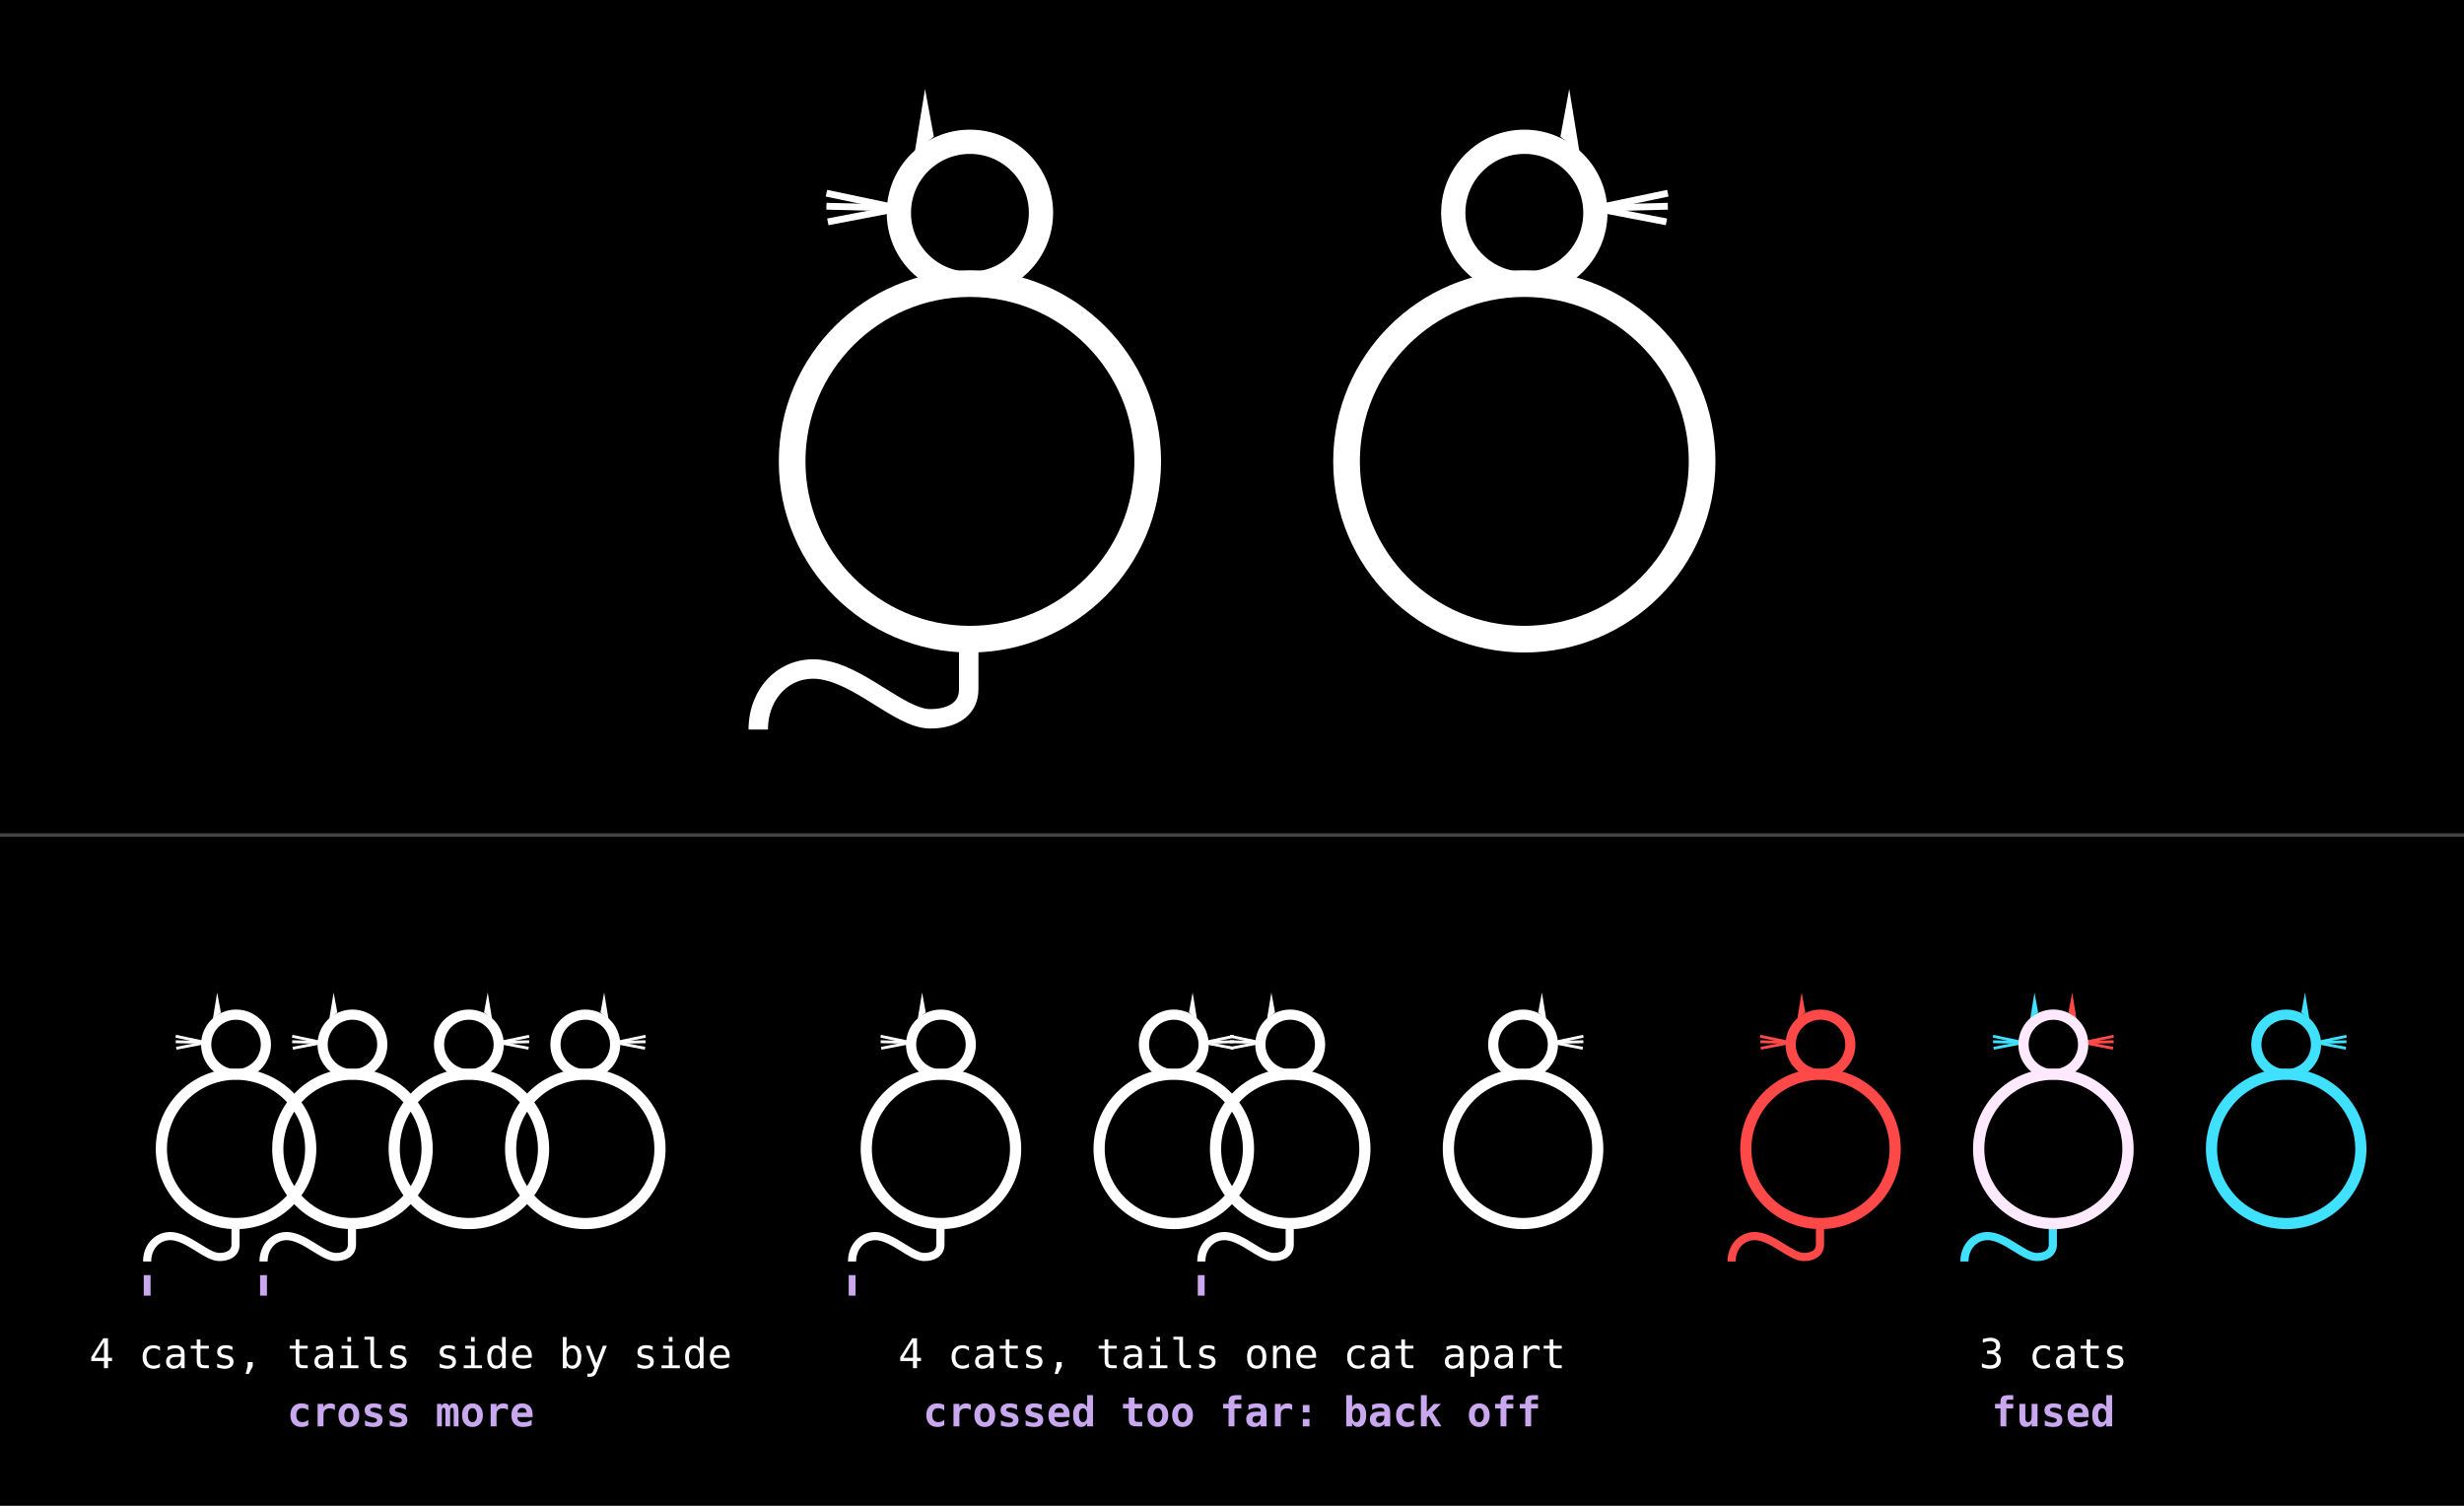
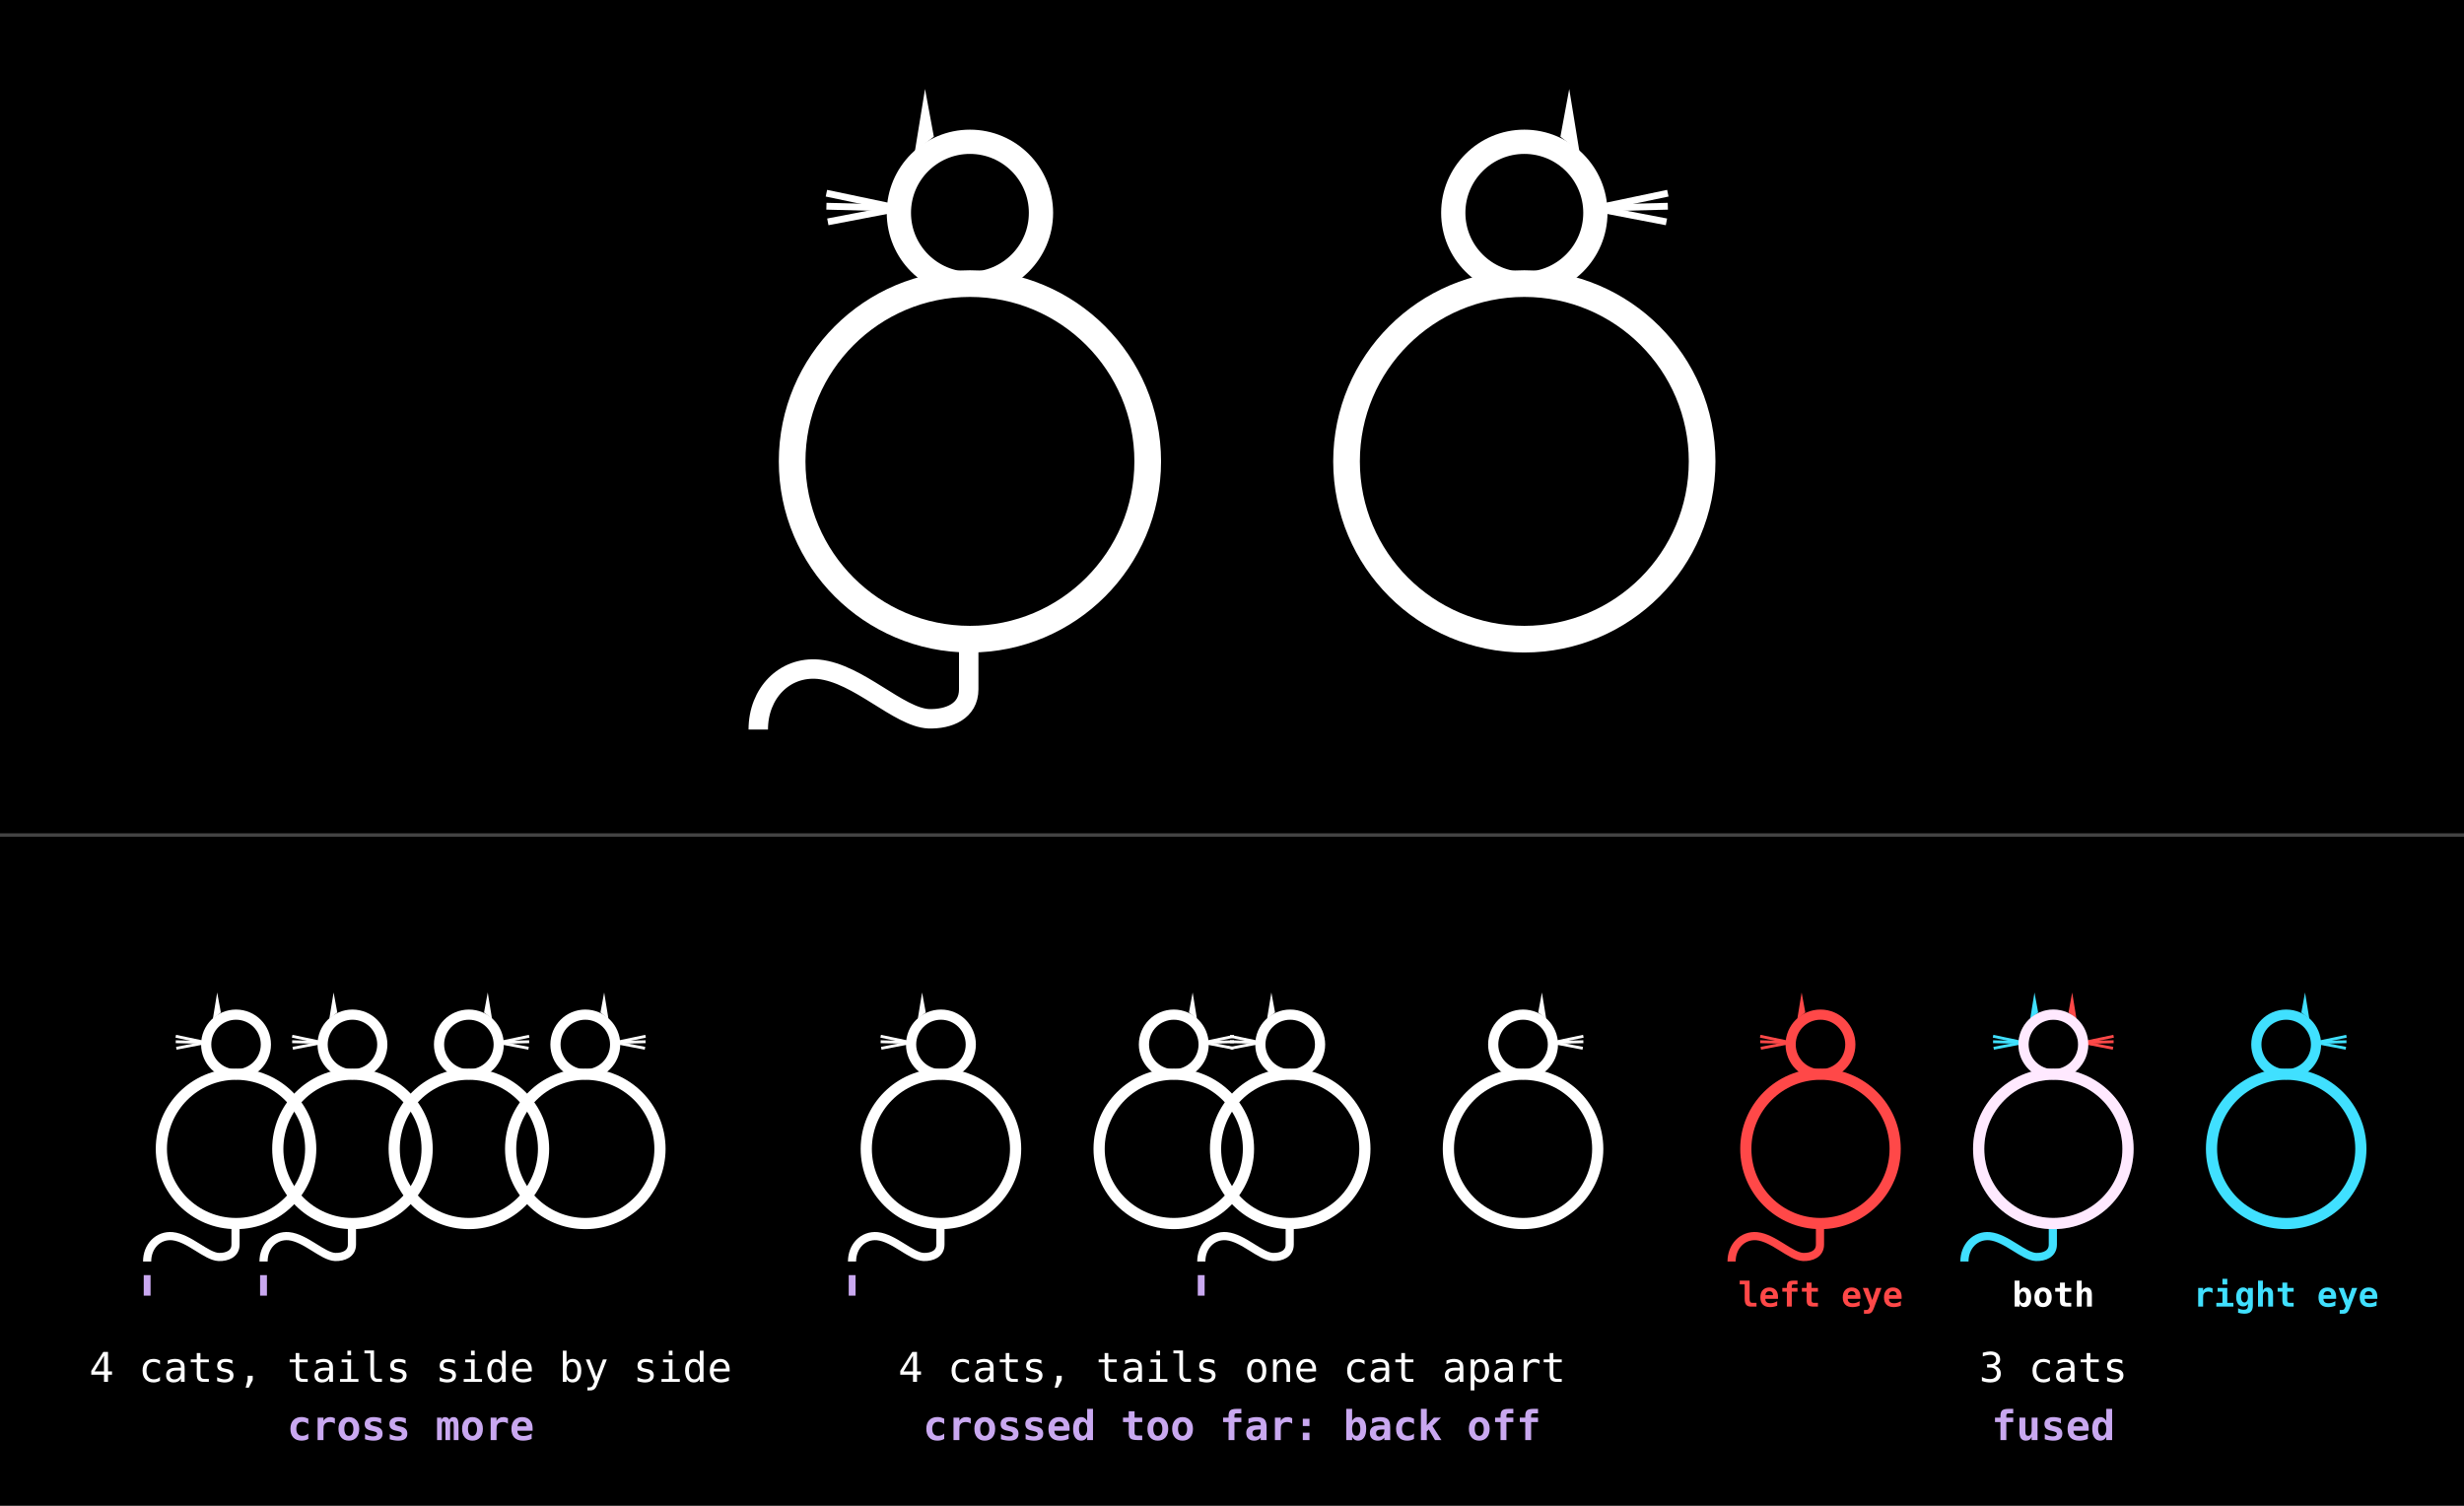
<svg xmlns="http://www.w3.org/2000/svg" viewBox="0 0 720 440" font-family="ui-monospace, SFMono-Regular, Menlo, monospace" role="img" aria-label="The cat pair, and what you see while crossing: four cats with the tails side by side means cross more, four with the tails one cat apart means you crossed too far, three cats means fused.">
  <rect width="100%" height="100%" fill="#000" />
  <g transform="translate(283.42,134.82) scale(0.05857,0.05857)" fill="none" stroke="#fff">
    <g transform="translate(0.0,0)">
      <circle cx="0" cy="-1240" r="354.5" stroke-width="121" />
      <path d="M-224,-1858 L-275,-1545 L-180,-1620 Z" fill="#fff" stroke="none" />
      <line x1="-716" y1="-1338" x2="-406" y2="-1273" stroke-width="34" />
      <line x1="-716" y1="-1273" x2="-406" y2="-1265" stroke-width="34" />
      <line x1="-709" y1="-1195" x2="-406" y2="-1253" stroke-width="34" />
    </g>
    <circle cx="0" cy="0" r="887" stroke-width="133" />
    <path d="M-6,947 L-6,1137 C-6,1247 -106,1287 -206,1284 C-356,1277 -556,1057 -756,1037 C-926,1022 -1056,1157 -1056,1338" stroke-width="97" />
  </g>
  <g transform="translate(445.42,134.82) scale(-0.05857,0.05857)" fill="none" stroke="#fff">
    <g transform="translate(0.0,0)">
      <circle cx="0" cy="-1240" r="354.5" stroke-width="121" />
      <path d="M-224,-1858 L-275,-1545 L-180,-1620 Z" fill="#fff" stroke="none" />
      <line x1="-716" y1="-1338" x2="-406" y2="-1273" stroke-width="34" />
      <line x1="-716" y1="-1273" x2="-406" y2="-1265" stroke-width="34" />
      <line x1="-709" y1="-1195" x2="-406" y2="-1253" stroke-width="34" />
    </g>
    <circle cx="0" cy="0" r="887" stroke-width="133" />
  </g>
  <line x1="0" y1="244" x2="720" y2="244" stroke="#444" />
  <g transform="translate(68.97,335.71) scale(0.0246,0.0246)" fill="none" stroke="#fff">
    <g transform="translate(0.0,0)">
      <circle cx="0" cy="-1240" r="354.5" stroke-width="121" />
      <path d="M-224,-1858 L-275,-1545 L-180,-1620 Z" fill="#fff" stroke="none" />
      <line x1="-716" y1="-1338" x2="-406" y2="-1273" stroke-width="34" />
      <line x1="-716" y1="-1273" x2="-406" y2="-1265" stroke-width="34" />
      <line x1="-709" y1="-1195" x2="-406" y2="-1253" stroke-width="34" />
    </g>
    <circle cx="0" cy="0" r="887" stroke-width="133" />
    <path d="M-6,947 L-6,1137 C-6,1247 -106,1287 -206,1284 C-356,1277 -556,1057 -756,1037 C-926,1022 -1056,1157 -1056,1338" stroke-width="97" />
  </g>
  <g transform="translate(137.01,335.71) scale(-0.0246,0.0246)" fill="none" stroke="#fff">
    <g transform="translate(0.0,0)">
      <circle cx="0" cy="-1240" r="354.5" stroke-width="121" />
      <path d="M-224,-1858 L-275,-1545 L-180,-1620 Z" fill="#fff" stroke="none" />
      <line x1="-716" y1="-1338" x2="-406" y2="-1273" stroke-width="34" />
      <line x1="-716" y1="-1273" x2="-406" y2="-1265" stroke-width="34" />
      <line x1="-709" y1="-1195" x2="-406" y2="-1253" stroke-width="34" />
    </g>
    <circle cx="0" cy="0" r="887" stroke-width="133" />
  </g>
  <g transform="translate(102.99,335.71) scale(0.0246,0.0246)" fill="none" stroke="#fff">
    <g transform="translate(0.0,0)">
      <circle cx="0" cy="-1240" r="354.5" stroke-width="121" />
      <path d="M-224,-1858 L-275,-1545 L-180,-1620 Z" fill="#fff" stroke="none" />
      <line x1="-716" y1="-1338" x2="-406" y2="-1273" stroke-width="34" />
      <line x1="-716" y1="-1273" x2="-406" y2="-1265" stroke-width="34" />
      <line x1="-709" y1="-1195" x2="-406" y2="-1253" stroke-width="34" />
    </g>
    <circle cx="0" cy="0" r="887" stroke-width="133" />
    <path d="M-6,947 L-6,1137 C-6,1247 -106,1287 -206,1284 C-356,1277 -556,1057 -756,1037 C-926,1022 -1056,1157 -1056,1338" stroke-width="97" />
  </g>
  <g transform="translate(171.03,335.71) scale(-0.0246,0.0246)" fill="none" stroke="#fff">
    <g transform="translate(0.0,0)">
      <circle cx="0" cy="-1240" r="354.5" stroke-width="121" />
      <path d="M-224,-1858 L-275,-1545 L-180,-1620 Z" fill="#fff" stroke="none" />
      <line x1="-716" y1="-1338" x2="-406" y2="-1273" stroke-width="34" />
      <line x1="-716" y1="-1273" x2="-406" y2="-1265" stroke-width="34" />
      <line x1="-709" y1="-1195" x2="-406" y2="-1253" stroke-width="34" />
    </g>
    <circle cx="0" cy="0" r="887" stroke-width="133" />
  </g>
  <line x1="43.0" y1="372.6" x2="43.0" y2="378.6" stroke="#c9a8f0" stroke-width="2" />
  <line x1="77.0" y1="372.6" x2="77.0" y2="378.6" stroke="#c9a8f0" stroke-width="2" />
-   <text x="120.0" y="399.8" font-size="12" fill="#fff" text-anchor="middle">4 cats, tails side by side</text>
-   <text x="120.0" y="416.8" font-size="12" font-weight="700" fill="#c9a8f0" text-anchor="middle">cross more</text>
+   <text x="120.0" y="403.8" font-size="12" fill="#fff" text-anchor="middle">4 cats, tails side by side</text>
+   <text x="120.0" y="420.8" font-size="12" font-weight="700" fill="#c9a8f0" text-anchor="middle">cross more</text>
  <g transform="translate(274.95,335.71) scale(0.0246,0.0246)" fill="none" stroke="#fff">
    <g transform="translate(0.0,0)">
      <circle cx="0" cy="-1240" r="354.5" stroke-width="121" />
      <path d="M-224,-1858 L-275,-1545 L-180,-1620 Z" fill="#fff" stroke="none" />
      <line x1="-716" y1="-1338" x2="-406" y2="-1273" stroke-width="34" />
      <line x1="-716" y1="-1273" x2="-406" y2="-1265" stroke-width="34" />
      <line x1="-709" y1="-1195" x2="-406" y2="-1253" stroke-width="34" />
    </g>
    <circle cx="0" cy="0" r="887" stroke-width="133" />
    <path d="M-6,947 L-6,1137 C-6,1247 -106,1287 -206,1284 C-356,1277 -556,1057 -756,1037 C-926,1022 -1056,1157 -1056,1338" stroke-width="97" />
  </g>
  <g transform="translate(342.99,335.71) scale(-0.0246,0.0246)" fill="none" stroke="#fff">
    <g transform="translate(0.0,0)">
      <circle cx="0" cy="-1240" r="354.5" stroke-width="121" />
      <path d="M-224,-1858 L-275,-1545 L-180,-1620 Z" fill="#fff" stroke="none" />
      <line x1="-716" y1="-1338" x2="-406" y2="-1273" stroke-width="34" />
      <line x1="-716" y1="-1273" x2="-406" y2="-1265" stroke-width="34" />
      <line x1="-709" y1="-1195" x2="-406" y2="-1253" stroke-width="34" />
    </g>
    <circle cx="0" cy="0" r="887" stroke-width="133" />
  </g>
  <g transform="translate(377.01,335.71) scale(0.0246,0.0246)" fill="none" stroke="#fff">
    <g transform="translate(0.0,0)">
      <circle cx="0" cy="-1240" r="354.5" stroke-width="121" />
      <path d="M-224,-1858 L-275,-1545 L-180,-1620 Z" fill="#fff" stroke="none" />
      <line x1="-716" y1="-1338" x2="-406" y2="-1273" stroke-width="34" />
      <line x1="-716" y1="-1273" x2="-406" y2="-1265" stroke-width="34" />
      <line x1="-709" y1="-1195" x2="-406" y2="-1253" stroke-width="34" />
    </g>
    <circle cx="0" cy="0" r="887" stroke-width="133" />
    <path d="M-6,947 L-6,1137 C-6,1247 -106,1287 -206,1284 C-356,1277 -556,1057 -756,1037 C-926,1022 -1056,1157 -1056,1338" stroke-width="97" />
  </g>
  <g transform="translate(445.05,335.71) scale(-0.0246,0.0246)" fill="none" stroke="#fff">
    <g transform="translate(0.0,0)">
      <circle cx="0" cy="-1240" r="354.5" stroke-width="121" />
      <path d="M-224,-1858 L-275,-1545 L-180,-1620 Z" fill="#fff" stroke="none" />
      <line x1="-716" y1="-1338" x2="-406" y2="-1273" stroke-width="34" />
      <line x1="-716" y1="-1273" x2="-406" y2="-1265" stroke-width="34" />
      <line x1="-709" y1="-1195" x2="-406" y2="-1253" stroke-width="34" />
    </g>
    <circle cx="0" cy="0" r="887" stroke-width="133" />
  </g>
  <line x1="249.0" y1="372.6" x2="249.0" y2="378.6" stroke="#c9a8f0" stroke-width="2" />
  <line x1="351.0" y1="372.6" x2="351.0" y2="378.6" stroke="#c9a8f0" stroke-width="2" />
-   <text x="360.0" y="399.8" font-size="12" fill="#fff" text-anchor="middle">4 cats, tails one cat apart</text>
-   <text x="360.0" y="416.8" font-size="12" font-weight="700" fill="#c9a8f0" text-anchor="middle">crossed too far: back off</text>
+   <text x="360.0" y="403.8" font-size="12" fill="#fff" text-anchor="middle">4 cats, tails one cat apart</text>
+   <text x="360.0" y="420.8" font-size="12" font-weight="700" fill="#c9a8f0" text-anchor="middle">crossed too far: back off</text>
  <g style="mix-blend-mode:screen">
    <g transform="translate(531.96,335.71) scale(0.0246,0.0246)" fill="none" stroke="rgb(255,72,72)">
      <g transform="translate(0.0,0)">
        <circle cx="0" cy="-1240" r="354.5" stroke-width="121" />
        <path d="M-224,-1858 L-275,-1545 L-180,-1620 Z" fill="rgb(255,72,72)" stroke="none" />
        <line x1="-716" y1="-1338" x2="-406" y2="-1273" stroke-width="34" />
        <line x1="-716" y1="-1273" x2="-406" y2="-1265" stroke-width="34" />
        <line x1="-709" y1="-1195" x2="-406" y2="-1253" stroke-width="34" />
      </g>
      <circle cx="0" cy="0" r="887" stroke-width="133" />
      <path d="M-6,947 L-6,1137 C-6,1247 -106,1287 -206,1284 C-356,1277 -556,1057 -756,1037 C-926,1022 -1056,1157 -1056,1338" stroke-width="97" />
    </g>
    <g transform="translate(600.00,335.71) scale(-0.0246,0.0246)" fill="none" stroke="rgb(255,72,72)">
      <g transform="translate(0.0,0)">
        <circle cx="0" cy="-1240" r="354.5" stroke-width="121" />
        <path d="M-224,-1858 L-275,-1545 L-180,-1620 Z" fill="rgb(255,72,72)" stroke="none" />
        <line x1="-716" y1="-1338" x2="-406" y2="-1273" stroke-width="34" />
        <line x1="-716" y1="-1273" x2="-406" y2="-1265" stroke-width="34" />
        <line x1="-709" y1="-1195" x2="-406" y2="-1253" stroke-width="34" />
      </g>
      <circle cx="0" cy="0" r="887" stroke-width="133" />
    </g>
  </g>
  <g style="mix-blend-mode:screen">
    <g transform="translate(600.00,335.71) scale(0.0246,0.0246)" fill="none" stroke="rgb(64,224,255)">
      <g transform="translate(0.0,0)">
        <circle cx="0" cy="-1240" r="354.5" stroke-width="121" />
        <path d="M-224,-1858 L-275,-1545 L-180,-1620 Z" fill="rgb(64,224,255)" stroke="none" />
        <line x1="-716" y1="-1338" x2="-406" y2="-1273" stroke-width="34" />
        <line x1="-716" y1="-1273" x2="-406" y2="-1265" stroke-width="34" />
        <line x1="-709" y1="-1195" x2="-406" y2="-1253" stroke-width="34" />
      </g>
      <circle cx="0" cy="0" r="887" stroke-width="133" />
      <path d="M-6,947 L-6,1137 C-6,1247 -106,1287 -206,1284 C-356,1277 -556,1057 -756,1037 C-926,1022 -1056,1157 -1056,1338" stroke-width="97" />
    </g>
    <g transform="translate(668.04,335.71) scale(-0.0246,0.0246)" fill="none" stroke="rgb(64,224,255)">
      <g transform="translate(0.0,0)">
        <circle cx="0" cy="-1240" r="354.5" stroke-width="121" />
        <path d="M-224,-1858 L-275,-1545 L-180,-1620 Z" fill="rgb(64,224,255)" stroke="none" />
        <line x1="-716" y1="-1338" x2="-406" y2="-1273" stroke-width="34" />
        <line x1="-716" y1="-1273" x2="-406" y2="-1265" stroke-width="34" />
        <line x1="-709" y1="-1195" x2="-406" y2="-1253" stroke-width="34" />
      </g>
      <circle cx="0" cy="0" r="887" stroke-width="133" />
    </g>
  </g>
-   <text x="600.0" y="399.8" font-size="12" fill="#fff" text-anchor="middle">3 cats</text>
-   <text x="600.0" y="416.8" font-size="12" font-weight="700" fill="#c9a8f0" text-anchor="middle">fused</text>
+   <text x="532.0" y="381.8" font-size="10" font-weight="700" fill="rgb(255,72,72)" text-anchor="middle">left eye</text>
+   <text x="600.0" y="381.8" font-size="10" font-weight="700" fill="#fff" text-anchor="middle">both</text>
+   <text x="668.0" y="381.8" font-size="10" font-weight="700" fill="rgb(64,224,255)" text-anchor="middle">right eye</text>
+   <text x="600.0" y="403.8" font-size="12" fill="#fff" text-anchor="middle">3 cats</text>
+   <text x="600.0" y="420.8" font-size="12" font-weight="700" fill="#c9a8f0" text-anchor="middle">fused</text>
</svg>
